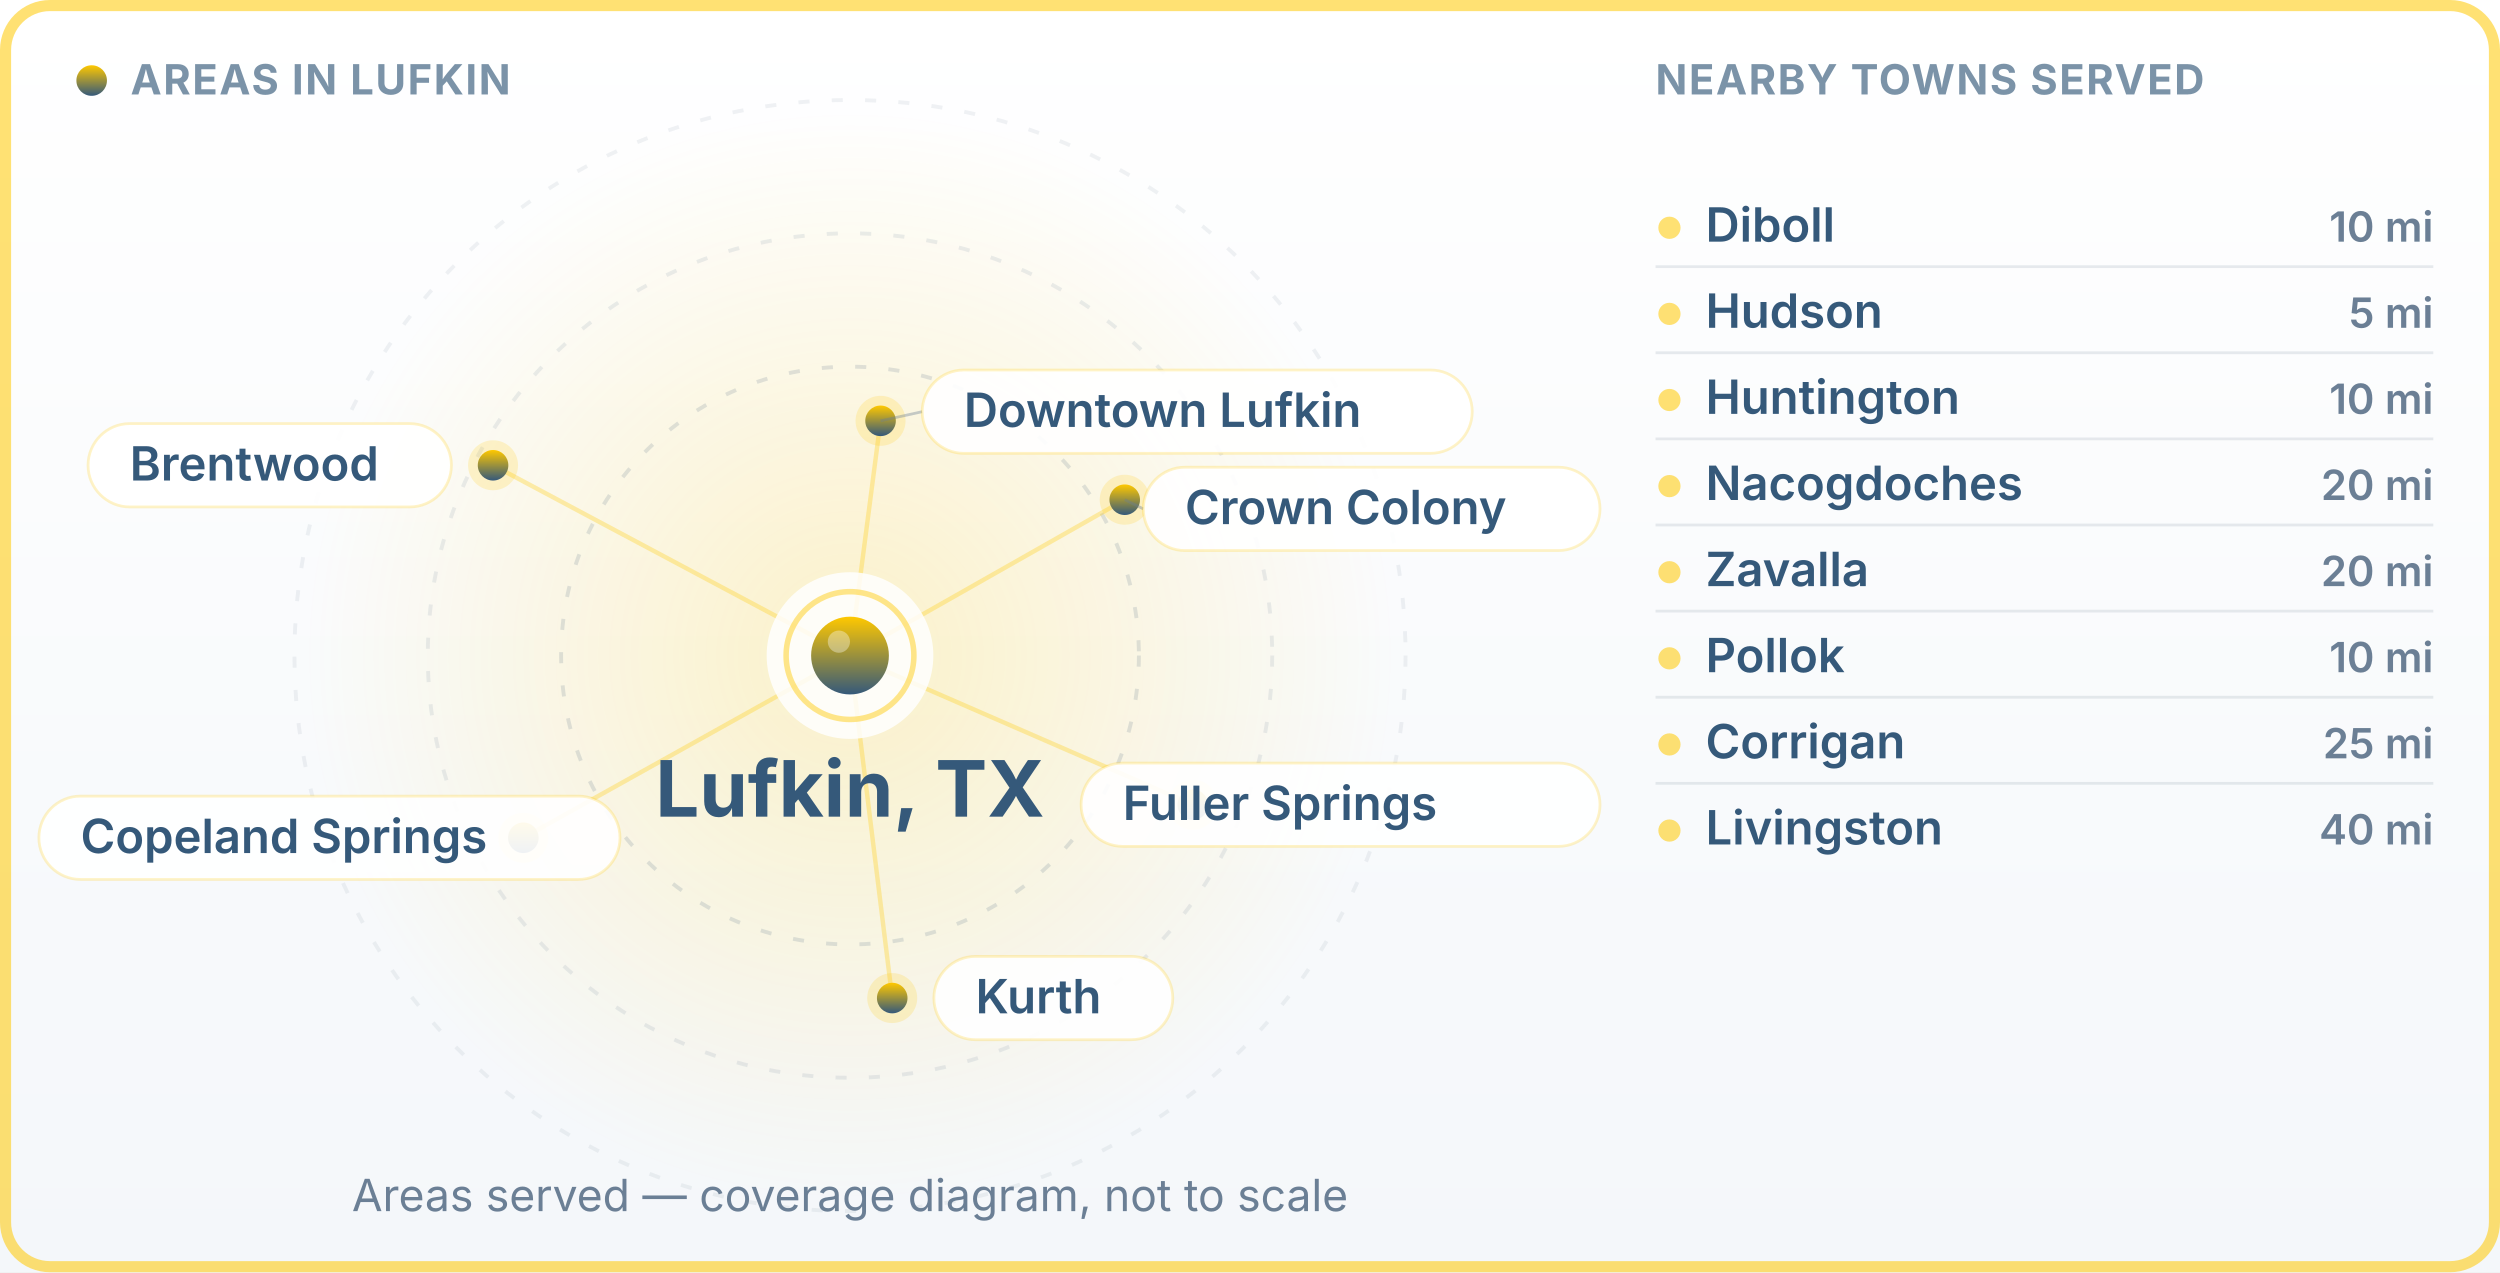
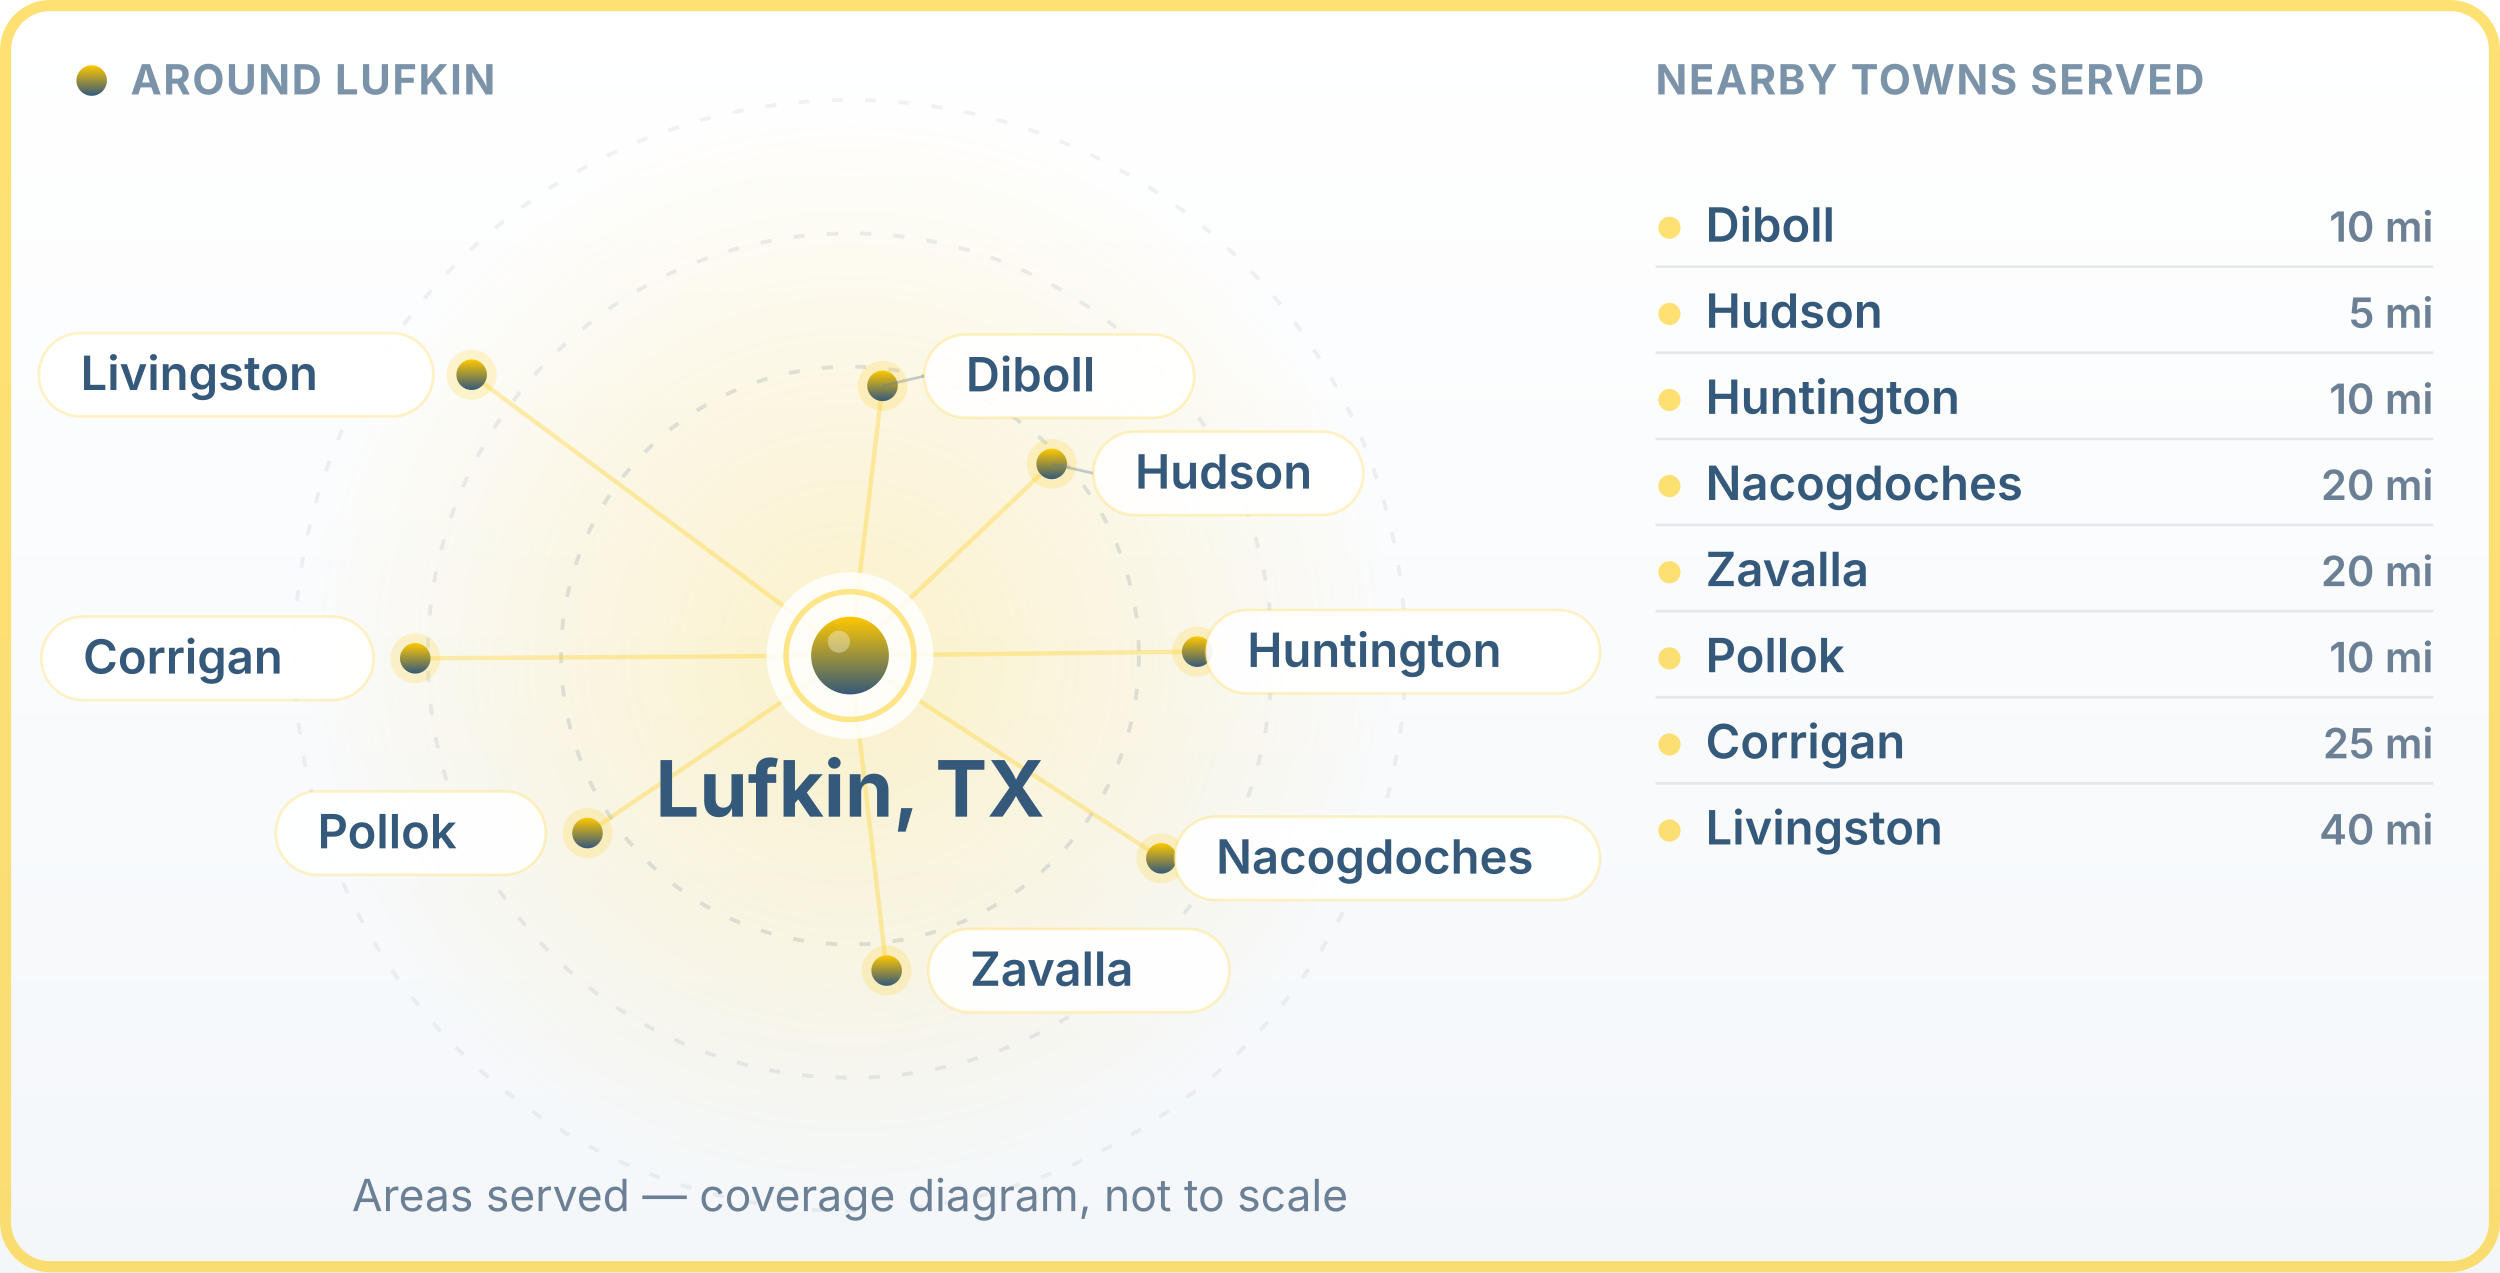
<svg xmlns="http://www.w3.org/2000/svg" viewBox="0 0 900 458" width="900" height="458" role="img">
  <defs>
    <linearGradient id="bgg" x1="0" y1="0" x2="0" y2="1">
      <stop offset="0" stop-color="#ffffff" />
      <stop offset="1" stop-color="#f4f7fa" />
    </linearGradient>
    <radialGradient id="halo" cx="50%" cy="50%" r="50%">
      <stop offset="0" stop-color="#FFC800" stop-opacity=".20" />
      <stop offset="1" stop-color="#FFC800" stop-opacity="0" />
    </radialGradient>
    <linearGradient id="dotg" x1="0" y1="0" x2="0" y2="1">
      <stop offset="0" stop-color="#FFC800" />
      <stop offset="1" stop-color="#35597A" />
    </linearGradient>
  </defs>
  <rect width="900" height="458" fill="url(#bgg)" />
  <circle cx="306" cy="236" r="196" fill="url(#halo)" />
  <circle cx="306" cy="236" r="104" fill="none" stroke="#6b7f95" stroke-opacity="0.2" stroke-width="1.4" stroke-dasharray="4 8" />
  <circle cx="306" cy="236" r="152" fill="none" stroke="#6b7f95" stroke-opacity="0.13" stroke-width="1.4" stroke-dasharray="4 8" />
  <circle cx="306" cy="236" r="200" fill="none" stroke="#6b7f95" stroke-opacity="0.1" stroke-width="1.4" stroke-dasharray="4 8" />
-   <line x1="306" y1="236" x2="317" y2="151.5" stroke="#FFC800" stroke-opacity=".30" stroke-width="1.6" />
-   <circle cx="317" cy="151.5" r="9" fill="#FFC800" fill-opacity=".18" />
-   <circle cx="317" cy="151.5" r="5.5" fill="url(#dotg)" />
-   <line x1="317" y1="151.5" x2="332" y2="148.2" stroke="#6b7f95" stroke-opacity=".38" stroke-width="1" />
-   <rect x="332" y="133.2" width="198" height="30" rx="15" fill="#ffffff" fill-opacity=".92" stroke="#FFC800" stroke-opacity=".22" stroke-width="1" />
-   <text x="347" y="153.7" font-family="system-ui,-apple-system,Segoe UI,sans-serif" font-size="17" font-weight="600" fill="#35597A">Downtown Lufkin</text>
-   <line x1="306" y1="236" x2="404.9" y2="179.9" stroke="#FFC800" stroke-opacity=".30" stroke-width="1.6" />
-   <circle cx="404.9" cy="179.9" r="9" fill="#FFC800" fill-opacity=".18" />
-   <circle cx="404.9" cy="179.9" r="5.5" fill="url(#dotg)" />
-   <line x1="404.9" y1="179.9" x2="411.6" y2="183.2" stroke="#6b7f95" stroke-opacity=".38" stroke-width="1" />
-   <rect x="411.6" y="168.2" width="164.4" height="30" rx="15" fill="#ffffff" fill-opacity=".92" stroke="#FFC800" stroke-opacity=".22" stroke-width="1" />
-   <text x="426.6" y="188.7" font-family="system-ui,-apple-system,Segoe UI,sans-serif" font-size="17" font-weight="600" fill="#35597A">Crown Colony</text>
-   <line x1="306" y1="236" x2="429.4" y2="289.7" stroke="#FFC800" stroke-opacity=".30" stroke-width="1.6" />
-   <circle cx="429.4" cy="289.7" r="9" fill="#FFC800" fill-opacity=".18" />
-   <circle cx="429.4" cy="289.7" r="5.5" fill="url(#dotg)" />
-   <rect x="389.2" y="274.7" width="186.8" height="30" rx="15" fill="#ffffff" fill-opacity=".92" stroke="#FFC800" stroke-opacity=".22" stroke-width="1" />
-   <text x="404.2" y="295.2" font-family="system-ui,-apple-system,Segoe UI,sans-serif" font-size="17" font-weight="600" fill="#35597A">Fuller Springs</text>
-   <line x1="306" y1="236" x2="321.2" y2="359.3" stroke="#FFC800" stroke-opacity=".30" stroke-width="1.6" />
-   <circle cx="321.2" cy="359.3" r="9" fill="#FFC800" fill-opacity=".18" />
-   <circle cx="321.2" cy="359.3" r="5.5" fill="url(#dotg)" />
-   <rect x="336.2" y="344.3" width="86" height="30" rx="15" fill="#ffffff" fill-opacity=".92" stroke="#FFC800" stroke-opacity=".22" stroke-width="1" />
-   <text x="351.2" y="364.8" font-family="system-ui,-apple-system,Segoe UI,sans-serif" font-size="17" font-weight="600" fill="#35597A">Kurth</text>
-   <line x1="306" y1="236" x2="188.4" y2="301.6" stroke="#FFC800" stroke-opacity=".30" stroke-width="1.6" />
-   <circle cx="188.4" cy="301.6" r="9" fill="#FFC800" fill-opacity=".18" />
-   <circle cx="188.4" cy="301.6" r="5.5" fill="url(#dotg)" />
-   <rect x="14" y="286.6" width="209.2" height="30" rx="15" fill="#ffffff" fill-opacity=".92" stroke="#FFC800" stroke-opacity=".22" stroke-width="1" />
-   <text x="29" y="307.1" font-family="system-ui,-apple-system,Segoe UI,sans-serif" font-size="17" font-weight="600" fill="#35597A">Copeland Springs</text>
-   <line x1="306" y1="236" x2="177.5" y2="167.5" stroke="#FFC800" stroke-opacity=".30" stroke-width="1.6" />
-   <circle cx="177.5" cy="167.5" r="9" fill="#FFC800" fill-opacity=".18" />
-   <circle cx="177.5" cy="167.5" r="5.5" fill="url(#dotg)" />
-   <rect x="31.7" y="152.5" width="130.8" height="30" rx="15" fill="#ffffff" fill-opacity=".92" stroke="#FFC800" stroke-opacity=".22" stroke-width="1" />
-   <text x="46.7" y="173" font-family="system-ui,-apple-system,Segoe UI,sans-serif" font-size="17" font-weight="600" fill="#35597A">Brentwood</text>
+   <line x1="306" y1="236" x2="317.7" y2="138.9" stroke="#FFC800" stroke-opacity=".30" stroke-width="1.6" />
+   <circle cx="317.7" cy="138.9" r="9" fill="#FFC800" fill-opacity=".18" />
+   <circle cx="317.7" cy="138.9" r="5.5" fill="url(#dotg)" />
+   <line x1="317.7" y1="138.9" x2="332.7" y2="135.4" stroke="#6b7f95" stroke-opacity=".38" stroke-width="1" />
+   <rect x="332.7" y="120.4" width="97.2" height="30" rx="15" fill="#ffffff" fill-opacity=".92" stroke="#FFC800" stroke-opacity=".22" stroke-width="1" />
+   <text x="347.7" y="140.9" font-family="system-ui,-apple-system,Segoe UI,sans-serif" font-size="17" font-weight="600" fill="#35597A">Diboll</text>
+   <line x1="306" y1="236" x2="378.6" y2="167" stroke="#FFC800" stroke-opacity=".30" stroke-width="1.6" />
+   <circle cx="378.6" cy="167" r="9" fill="#FFC800" fill-opacity=".18" />
+   <circle cx="378.6" cy="167" r="5.5" fill="url(#dotg)" />
+   <line x1="378.6" y1="167" x2="393.6" y2="170.4" stroke="#6b7f95" stroke-opacity=".38" stroke-width="1" />
+   <rect x="393.6" y="155.4" width="97.2" height="30" rx="15" fill="#ffffff" fill-opacity=".92" stroke="#FFC800" stroke-opacity=".22" stroke-width="1" />
+   <text x="408.6" y="175.9" font-family="system-ui,-apple-system,Segoe UI,sans-serif" font-size="17" font-weight="600" fill="#35597A">Hudson</text>
+   <line x1="306" y1="236" x2="431" y2="234.6" stroke="#FFC800" stroke-opacity=".30" stroke-width="1.6" />
+   <circle cx="431" cy="234.6" r="9" fill="#FFC800" fill-opacity=".18" />
+   <circle cx="431" cy="234.6" r="5.5" fill="url(#dotg)" />
+   <rect x="434" y="219.6" width="142" height="30" rx="15" fill="#ffffff" fill-opacity=".92" stroke="#FFC800" stroke-opacity=".22" stroke-width="1" />
+   <text x="449" y="240.1" font-family="system-ui,-apple-system,Segoe UI,sans-serif" font-size="17" font-weight="600" fill="#35597A">Huntington</text>
+   <line x1="306" y1="236" x2="418.1" y2="309" stroke="#FFC800" stroke-opacity=".30" stroke-width="1.6" />
+   <circle cx="418.1" cy="309" r="9" fill="#FFC800" fill-opacity=".18" />
+   <circle cx="418.1" cy="309" r="5.5" fill="url(#dotg)" />
+   <rect x="422.8" y="294" width="153.2" height="30" rx="15" fill="#ffffff" fill-opacity=".92" stroke="#FFC800" stroke-opacity=".22" stroke-width="1" />
+   <text x="437.8" y="314.5" font-family="system-ui,-apple-system,Segoe UI,sans-serif" font-size="17" font-weight="600" fill="#35597A">Nacogdoches</text>
+   <line x1="306" y1="236" x2="319.2" y2="349.4" stroke="#FFC800" stroke-opacity=".30" stroke-width="1.6" />
+   <circle cx="319.2" cy="349.4" r="9" fill="#FFC800" fill-opacity=".18" />
+   <circle cx="319.2" cy="349.4" r="5.5" fill="url(#dotg)" />
+   <rect x="334.2" y="334.4" width="108.4" height="30" rx="15" fill="#ffffff" fill-opacity=".92" stroke="#FFC800" stroke-opacity=".22" stroke-width="1" />
+   <text x="349.2" y="354.9" font-family="system-ui,-apple-system,Segoe UI,sans-serif" font-size="17" font-weight="600" fill="#35597A">Zavalla</text>
+   <line x1="306" y1="236" x2="211.5" y2="299.9" stroke="#FFC800" stroke-opacity=".30" stroke-width="1.6" />
+   <circle cx="211.5" cy="299.9" r="9" fill="#FFC800" fill-opacity=".18" />
+   <circle cx="211.5" cy="299.9" r="5.5" fill="url(#dotg)" />
+   <rect x="99.3" y="284.9" width="97.2" height="30" rx="15" fill="#ffffff" fill-opacity=".92" stroke="#FFC800" stroke-opacity=".22" stroke-width="1" />
+   <text x="114.3" y="305.4" font-family="system-ui,-apple-system,Segoe UI,sans-serif" font-size="17" font-weight="600" fill="#35597A">Pollok</text>
+   <line x1="306" y1="236" x2="149.5" y2="237" stroke="#FFC800" stroke-opacity=".30" stroke-width="1.6" />
+   <circle cx="149.5" cy="237" r="9" fill="#FFC800" fill-opacity=".18" />
+   <circle cx="149.5" cy="237" r="5.5" fill="url(#dotg)" />
+   <rect x="14.9" y="222" width="119.6" height="30" rx="15" fill="#ffffff" fill-opacity=".92" stroke="#FFC800" stroke-opacity=".22" stroke-width="1" />
+   <text x="29.9" y="242.5" font-family="system-ui,-apple-system,Segoe UI,sans-serif" font-size="17" font-weight="600" fill="#35597A">Corrigan</text>
+   <line x1="306" y1="236" x2="169.8" y2="134.9" stroke="#FFC800" stroke-opacity=".30" stroke-width="1.6" />
+   <circle cx="169.8" cy="134.9" r="9" fill="#FFC800" fill-opacity=".18" />
+   <circle cx="169.8" cy="134.9" r="5.5" fill="url(#dotg)" />
+   <rect x="14" y="119.9" width="142" height="30" rx="15" fill="#ffffff" fill-opacity=".92" stroke="#FFC800" stroke-opacity=".22" stroke-width="1" />
+   <text x="29" y="140.4" font-family="system-ui,-apple-system,Segoe UI,sans-serif" font-size="17" font-weight="600" fill="#35597A">Livingston</text>
  <circle cx="306" cy="236" r="30" fill="#ffffff" fill-opacity=".85" />
  <circle cx="306" cy="236" r="23" fill="none" stroke="#FFC800" stroke-opacity=".45" stroke-width="2" />
  <circle cx="306" cy="236" r="14" fill="url(#dotg)" />
  <circle cx="302" cy="231" r="4" fill="#ffffff" fill-opacity=".35" />
  <text x="306" y="294" text-anchor="middle" font-family="system-ui,-apple-system,Segoe UI,sans-serif" font-size="28" font-weight="700" fill="#35597A">Lufkin, TX</text>
  <circle cx="33" cy="29" r="5.5" fill="url(#dotg)" />
-   <text x="47" y="34" font-family="system-ui,-apple-system,Segoe UI,sans-serif" font-size="15" font-weight="700" letter-spacing="0.6" fill="#35597A" fill-opacity=".65">AREAS IN LUFKIN</text>
+   <text x="47" y="34" font-family="system-ui,-apple-system,Segoe UI,sans-serif" font-size="15" font-weight="700" letter-spacing="0.6" fill="#35597A" fill-opacity=".65">AROUND LUFKIN</text>
  <text x="596" y="34" font-family="system-ui,-apple-system,Segoe UI,sans-serif" font-size="15" font-weight="700" letter-spacing="0.6" fill="#35597A" fill-opacity=".65">NEARBY TOWNS SERVED</text>
  <circle cx="601" cy="82" r="4" fill="#FFC800" fill-opacity=".55" />
  <text x="614" y="87" font-family="system-ui,-apple-system,Segoe UI,sans-serif" font-size="17" font-weight="600" fill="#35597A">Diboll</text>
  <text x="876" y="87" text-anchor="end" font-family="system-ui,-apple-system,Segoe UI,sans-serif" font-size="15" font-weight="600" fill="#6b7f95">10 mi</text>
  <line x1="596" y1="96" x2="876" y2="96" stroke="#6b7f95" stroke-opacity=".16" stroke-width="1" />
  <circle cx="601" cy="113" r="4" fill="#FFC800" fill-opacity=".55" />
  <text x="614" y="118" font-family="system-ui,-apple-system,Segoe UI,sans-serif" font-size="17" font-weight="600" fill="#35597A">Hudson</text>
  <text x="876" y="118" text-anchor="end" font-family="system-ui,-apple-system,Segoe UI,sans-serif" font-size="15" font-weight="600" fill="#6b7f95">5 mi</text>
  <line x1="596" y1="127" x2="876" y2="127" stroke="#6b7f95" stroke-opacity=".16" stroke-width="1" />
  <circle cx="601" cy="144" r="4" fill="#FFC800" fill-opacity=".55" />
  <text x="614" y="149" font-family="system-ui,-apple-system,Segoe UI,sans-serif" font-size="17" font-weight="600" fill="#35597A">Huntington</text>
  <text x="876" y="149" text-anchor="end" font-family="system-ui,-apple-system,Segoe UI,sans-serif" font-size="15" font-weight="600" fill="#6b7f95">10 mi</text>
  <line x1="596" y1="158" x2="876" y2="158" stroke="#6b7f95" stroke-opacity=".16" stroke-width="1" />
  <circle cx="601" cy="175" r="4" fill="#FFC800" fill-opacity=".55" />
  <text x="614" y="180" font-family="system-ui,-apple-system,Segoe UI,sans-serif" font-size="17" font-weight="600" fill="#35597A">Nacogdoches</text>
  <text x="876" y="180" text-anchor="end" font-family="system-ui,-apple-system,Segoe UI,sans-serif" font-size="15" font-weight="600" fill="#6b7f95">20 mi</text>
  <line x1="596" y1="189" x2="876" y2="189" stroke="#6b7f95" stroke-opacity=".16" stroke-width="1" />
  <circle cx="601" cy="206" r="4" fill="#FFC800" fill-opacity=".55" />
  <text x="614" y="211" font-family="system-ui,-apple-system,Segoe UI,sans-serif" font-size="17" font-weight="600" fill="#35597A">Zavalla</text>
  <text x="876" y="211" text-anchor="end" font-family="system-ui,-apple-system,Segoe UI,sans-serif" font-size="15" font-weight="600" fill="#6b7f95">20 mi</text>
  <line x1="596" y1="220" x2="876" y2="220" stroke="#6b7f95" stroke-opacity=".16" stroke-width="1" />
  <circle cx="601" cy="237" r="4" fill="#FFC800" fill-opacity=".55" />
  <text x="614" y="242" font-family="system-ui,-apple-system,Segoe UI,sans-serif" font-size="17" font-weight="600" fill="#35597A">Pollok</text>
  <text x="876" y="242" text-anchor="end" font-family="system-ui,-apple-system,Segoe UI,sans-serif" font-size="15" font-weight="600" fill="#6b7f95">10 mi</text>
  <line x1="596" y1="251" x2="876" y2="251" stroke="#6b7f95" stroke-opacity=".16" stroke-width="1" />
  <circle cx="601" cy="268" r="4" fill="#FFC800" fill-opacity=".55" />
  <text x="614" y="273" font-family="system-ui,-apple-system,Segoe UI,sans-serif" font-size="17" font-weight="600" fill="#35597A">Corrigan</text>
  <text x="876" y="273" text-anchor="end" font-family="system-ui,-apple-system,Segoe UI,sans-serif" font-size="15" font-weight="600" fill="#6b7f95">25 mi</text>
  <line x1="596" y1="282" x2="876" y2="282" stroke="#6b7f95" stroke-opacity=".16" stroke-width="1" />
  <circle cx="601" cy="299" r="4" fill="#FFC800" fill-opacity=".55" />
  <text x="614" y="304" font-family="system-ui,-apple-system,Segoe UI,sans-serif" font-size="17" font-weight="600" fill="#35597A">Livingston</text>
  <text x="876" y="304" text-anchor="end" font-family="system-ui,-apple-system,Segoe UI,sans-serif" font-size="15" font-weight="600" fill="#6b7f95">40 mi</text>
  <text x="306" y="436" text-anchor="middle" font-family="system-ui,-apple-system,Segoe UI,sans-serif" font-size="16" fill="#6b7f95">Areas served — coverage diagram, not to scale</text>
  <rect x="2" y="2" width="896" height="454" rx="16" fill="none" stroke="#FFC800" stroke-opacity=".55" stroke-width="4" />
</svg>
